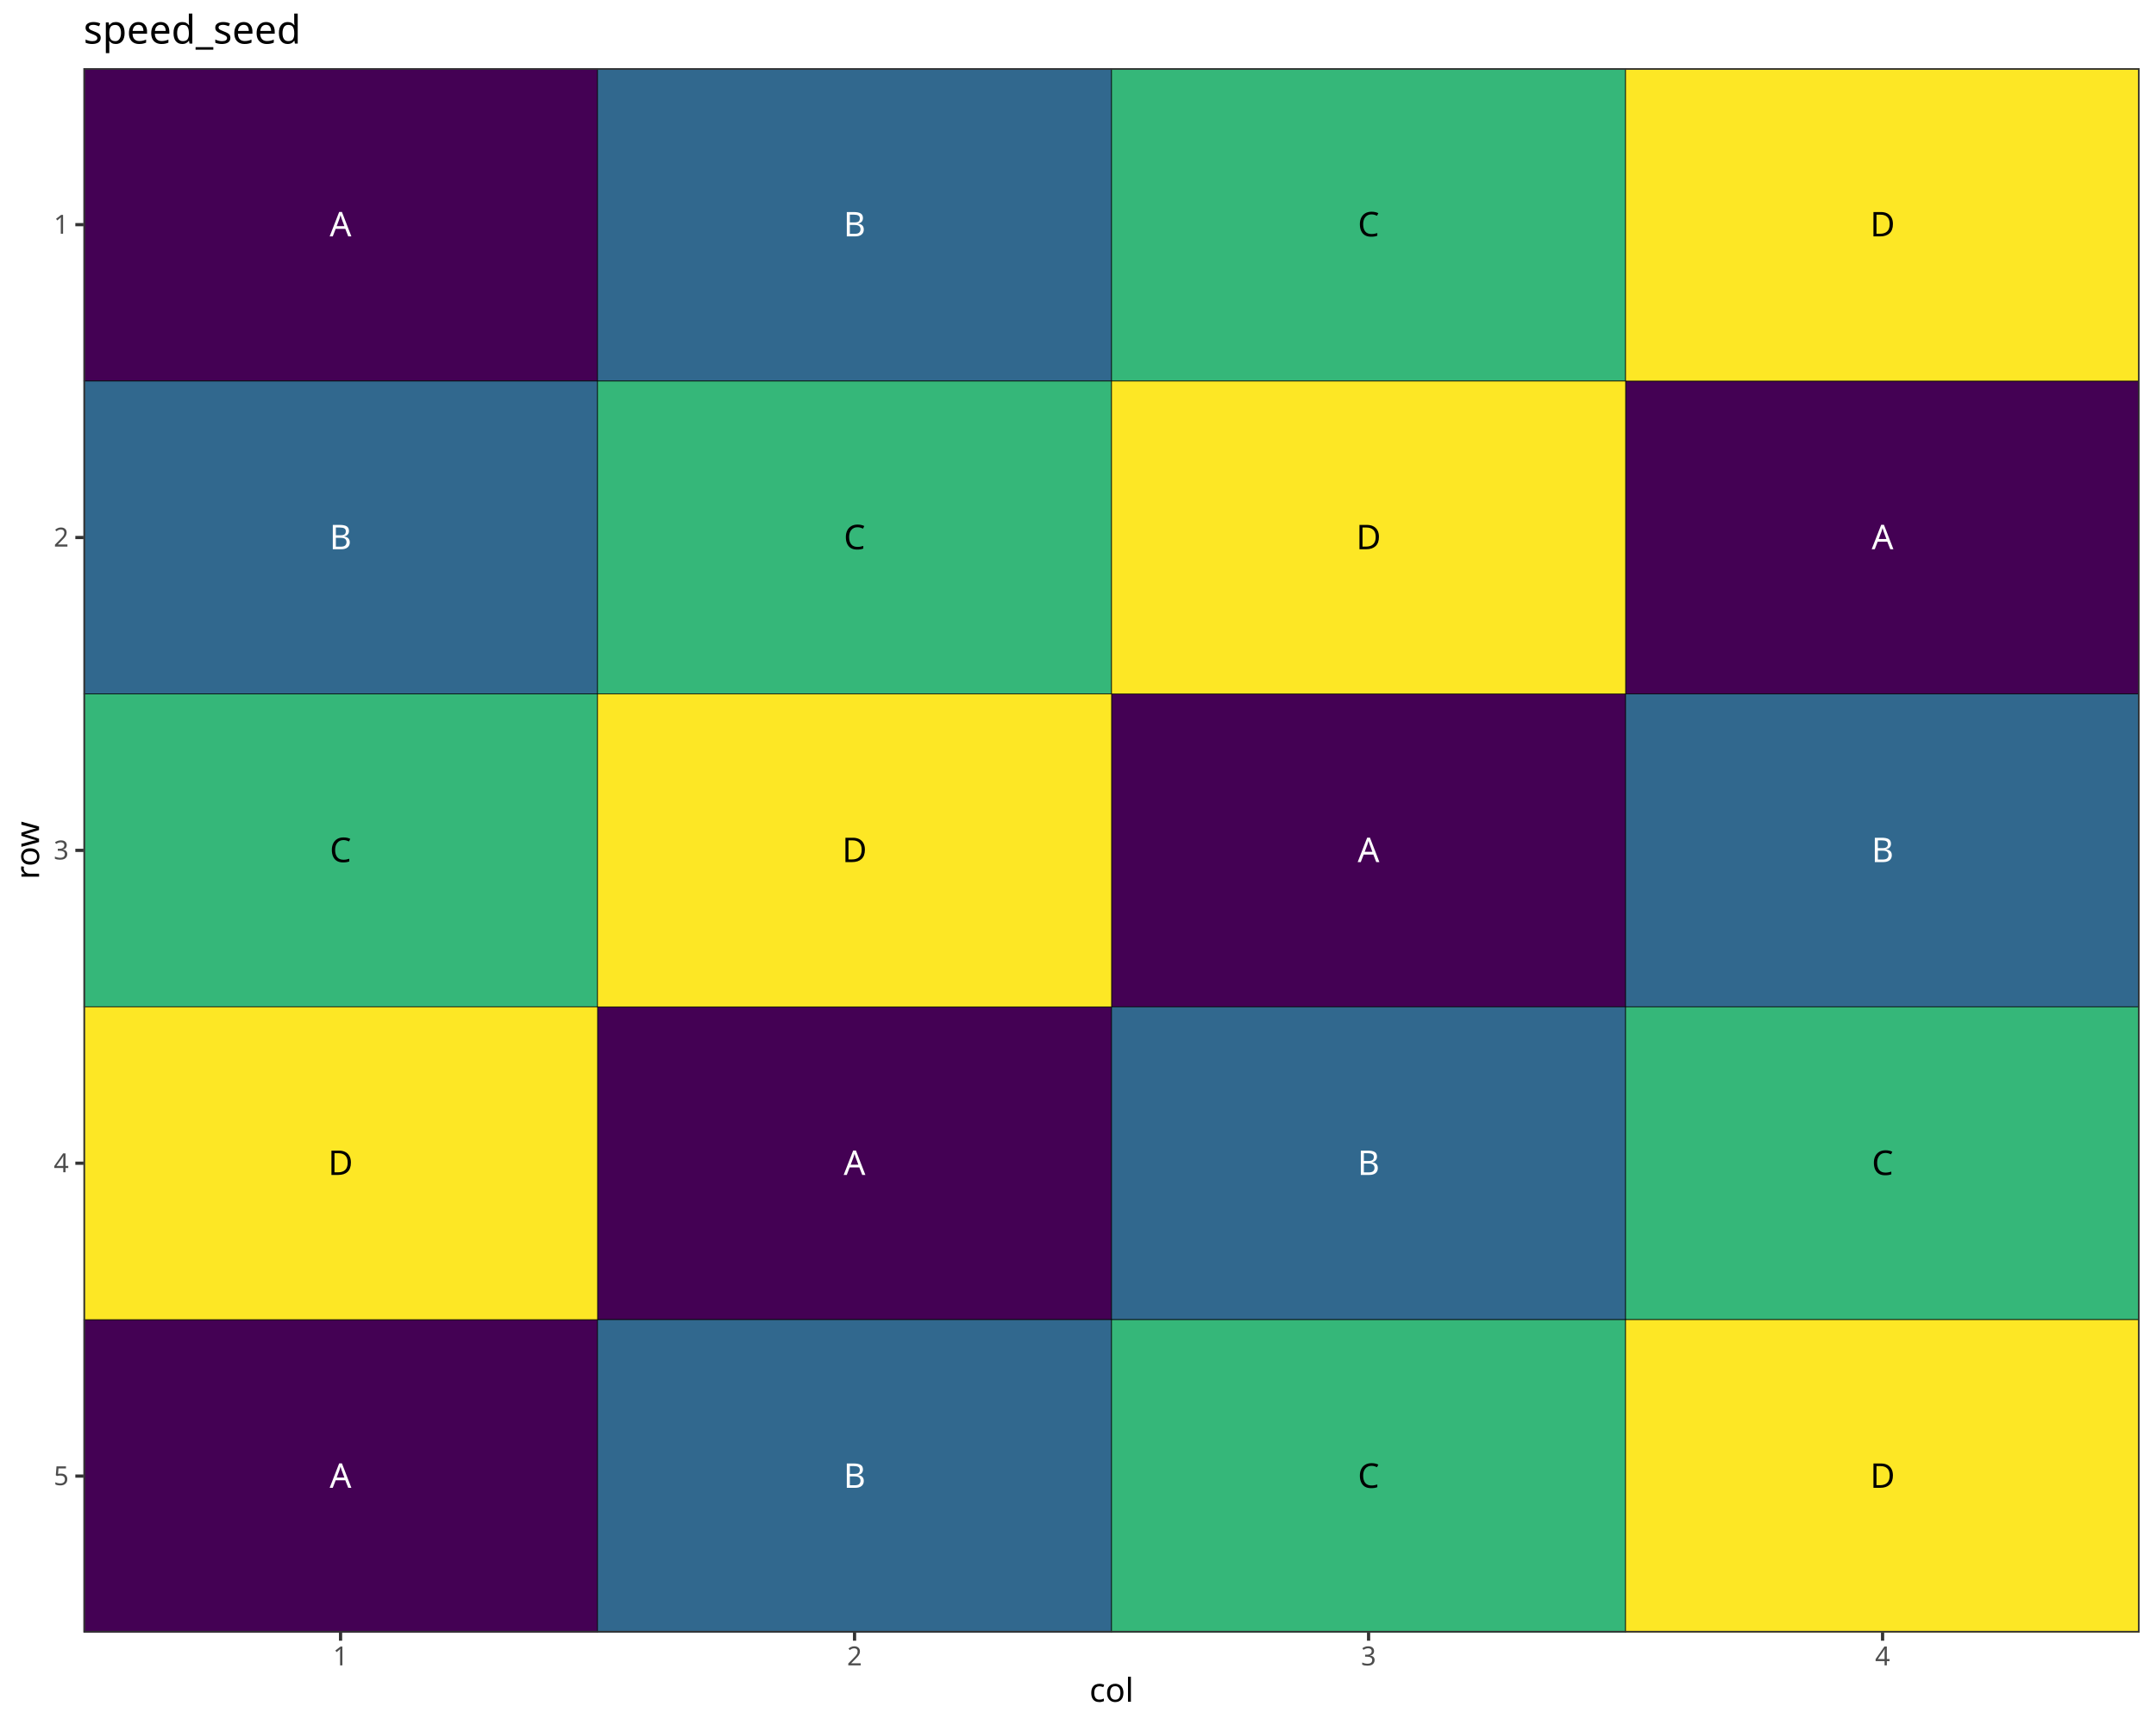
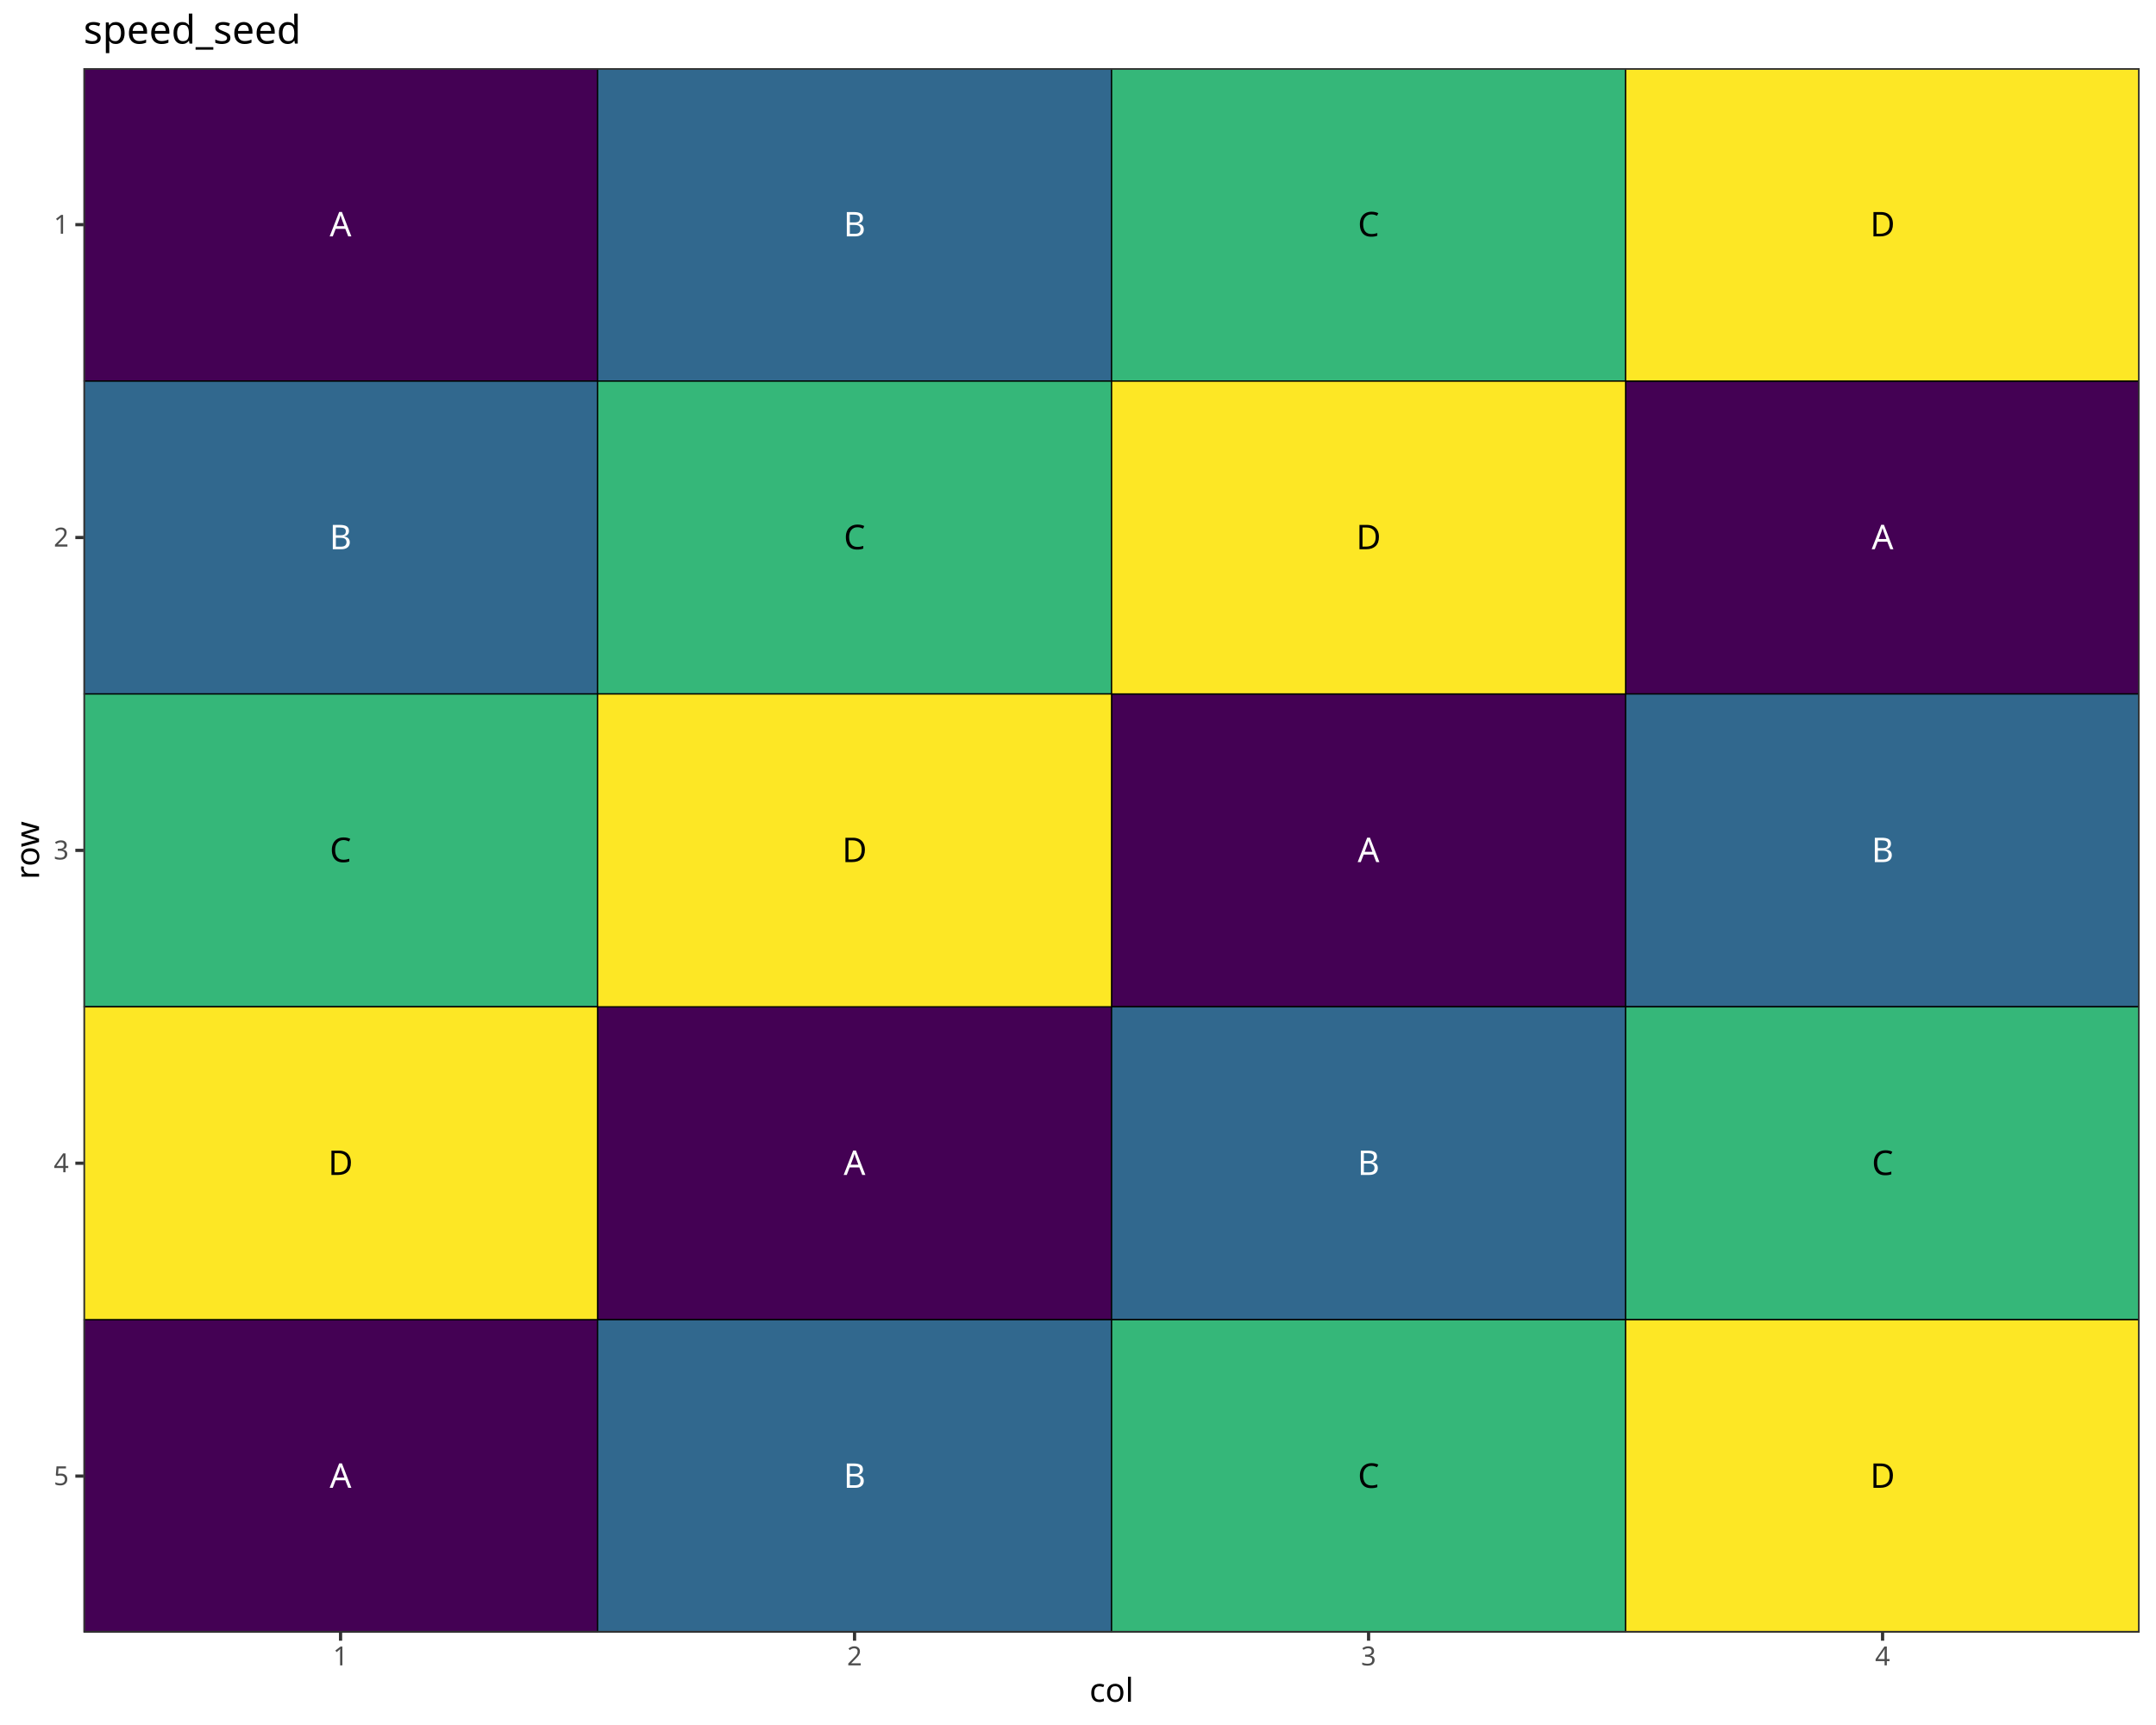
<svg xmlns="http://www.w3.org/2000/svg" class="svglite" data-engine-version="2.0" width="720.00pt" height="576.00pt" viewBox="0 0 720.00 576.00">
  <defs>
    <style type="text/css">
    .svglite line, .svglite polyline, .svglite polygon, .svglite path, .svglite rect, .svglite circle {
      fill: none;
      stroke: #000000;
      stroke-linecap: round;
      stroke-linejoin: round;
      stroke-miterlimit: 10.00;
    }
  </style>
  </defs>
  <rect width="100%" height="100%" style="stroke: none; fill: #FFFFFF;" />
  <defs>
    <clipPath id="cpMC4wMHw3MjAuMDB8MC4wMHw1NzYuMDA=">
      <rect x="0.00" y="0.00" width="720.00" height="576.00" />
    </clipPath>
  </defs>
  <g clip-path="url(#cpMC4wMHw3MjAuMDB8MC4wMHw1NzYuMDA=)">
    <rect x="0.00" y="0.00" width="720.00" height="576.00" style="stroke-width: 1.07; stroke: #FFFFFF; fill: #FFFFFF;" />
  </g>
  <defs>
    <clipPath id="cpMjcuOTB8NzE0LjUyfDIyLjc4fDU0NS4xMQ==">
      <rect x="27.90" y="22.78" width="686.62" height="522.33" />
    </clipPath>
  </defs>
  <g clip-path="url(#cpMjcuOTB8NzE0LjUyfDIyLjc4fDU0NS4xMQ==)">
    <rect x="27.90" y="22.78" width="686.62" height="522.33" style="stroke-width: 1.07; stroke: none; fill: #FFFFFF;" />
    <polyline points="27.90,22.78 714.52,22.78 " style="stroke-width: 0.53; stroke: #EBEBEB; stroke-linecap: butt;" />
    <polyline points="27.90,127.25 714.52,127.25 " style="stroke-width: 0.53; stroke: #EBEBEB; stroke-linecap: butt;" />
    <polyline points="27.90,231.72 714.52,231.72 " style="stroke-width: 0.53; stroke: #EBEBEB; stroke-linecap: butt;" />
    <polyline points="27.90,336.18 714.52,336.18 " style="stroke-width: 0.53; stroke: #EBEBEB; stroke-linecap: butt;" />
    <polyline points="27.90,440.65 714.52,440.65 " style="stroke-width: 0.53; stroke: #EBEBEB; stroke-linecap: butt;" />
    <polyline points="27.90,545.11 714.52,545.11 " style="stroke-width: 0.53; stroke: #EBEBEB; stroke-linecap: butt;" />
    <polyline points="27.90,545.11 27.90,22.78 " style="stroke-width: 0.53; stroke: #EBEBEB; stroke-linecap: butt;" />
    <polyline points="199.55,545.11 199.55,22.78 " style="stroke-width: 0.53; stroke: #EBEBEB; stroke-linecap: butt;" />
    <polyline points="371.21,545.11 371.21,22.78 " style="stroke-width: 0.53; stroke: #EBEBEB; stroke-linecap: butt;" />
    <polyline points="542.87,545.11 542.87,22.78 " style="stroke-width: 0.53; stroke: #EBEBEB; stroke-linecap: butt;" />
    <polyline points="714.52,545.11 714.52,22.78 " style="stroke-width: 0.53; stroke: #EBEBEB; stroke-linecap: butt;" />
    <polyline points="27.90,75.02 714.52,75.02 " style="stroke-width: 1.07; stroke: #EBEBEB; stroke-linecap: butt;" />
    <polyline points="27.90,179.48 714.52,179.48 " style="stroke-width: 1.07; stroke: #EBEBEB; stroke-linecap: butt;" />
    <polyline points="27.90,283.95 714.52,283.95 " style="stroke-width: 1.07; stroke: #EBEBEB; stroke-linecap: butt;" />
    <polyline points="27.90,388.41 714.52,388.41 " style="stroke-width: 1.07; stroke: #EBEBEB; stroke-linecap: butt;" />
    <polyline points="27.90,492.88 714.52,492.88 " style="stroke-width: 1.07; stroke: #EBEBEB; stroke-linecap: butt;" />
    <polyline points="113.73,545.11 113.73,22.78 " style="stroke-width: 1.07; stroke: #EBEBEB; stroke-linecap: butt;" />
    <polyline points="285.38,545.11 285.38,22.78 " style="stroke-width: 1.07; stroke: #EBEBEB; stroke-linecap: butt;" />
    <polyline points="457.04,545.11 457.04,22.78 " style="stroke-width: 1.07; stroke: #EBEBEB; stroke-linecap: butt;" />
    <polyline points="628.69,545.11 628.69,22.78 " style="stroke-width: 1.07; stroke: #EBEBEB; stroke-linecap: butt;" />
-     <rect x="27.90" y="22.78" width="171.66" height="104.47" style="stroke-width: 0.21; stroke-linecap: butt; stroke-linejoin: miter; fill: #440154;" />
-     <rect x="199.55" y="336.18" width="171.66" height="104.47" style="stroke-width: 0.21; stroke-linecap: butt; stroke-linejoin: miter; fill: #440154;" />
-     <rect x="371.21" y="231.72" width="171.66" height="104.47" style="stroke-width: 0.21; stroke-linecap: butt; stroke-linejoin: miter; fill: #440154;" />
-     <rect x="542.87" y="127.25" width="171.66" height="104.47" style="stroke-width: 0.21; stroke-linecap: butt; stroke-linejoin: miter; fill: #440154;" />
-     <rect x="27.90" y="440.65" width="171.66" height="104.47" style="stroke-width: 0.21; stroke-linecap: butt; stroke-linejoin: miter; fill: #440154;" />
-     <rect x="199.55" y="22.78" width="171.66" height="104.47" style="stroke-width: 0.21; stroke-linecap: butt; stroke-linejoin: miter; fill: #31688E;" />
-     <rect x="371.21" y="336.18" width="171.66" height="104.47" style="stroke-width: 0.21; stroke-linecap: butt; stroke-linejoin: miter; fill: #31688E;" />
-     <rect x="542.87" y="231.72" width="171.66" height="104.47" style="stroke-width: 0.21; stroke-linecap: butt; stroke-linejoin: miter; fill: #31688E;" />
-     <rect x="27.90" y="127.25" width="171.66" height="104.47" style="stroke-width: 0.21; stroke-linecap: butt; stroke-linejoin: miter; fill: #31688E;" />
-     <rect x="199.55" y="440.65" width="171.66" height="104.47" style="stroke-width: 0.21; stroke-linecap: butt; stroke-linejoin: miter; fill: #31688E;" />
-     <rect x="371.21" y="22.78" width="171.66" height="104.47" style="stroke-width: 0.21; stroke-linecap: butt; stroke-linejoin: miter; fill: #35B779;" />
-     <rect x="542.87" y="336.18" width="171.66" height="104.47" style="stroke-width: 0.21; stroke-linecap: butt; stroke-linejoin: miter; fill: #35B779;" />
-     <rect x="27.90" y="231.72" width="171.66" height="104.47" style="stroke-width: 0.21; stroke-linecap: butt; stroke-linejoin: miter; fill: #35B779;" />
-     <rect x="199.55" y="127.25" width="171.66" height="104.47" style="stroke-width: 0.21; stroke-linecap: butt; stroke-linejoin: miter; fill: #35B779;" />
-     <rect x="371.21" y="440.65" width="171.66" height="104.47" style="stroke-width: 0.21; stroke-linecap: butt; stroke-linejoin: miter; fill: #35B779;" />
-     <rect x="542.87" y="22.78" width="171.66" height="104.47" style="stroke-width: 0.21; stroke-linecap: butt; stroke-linejoin: miter; fill: #FDE725;" />
-     <rect x="27.90" y="336.18" width="171.66" height="104.47" style="stroke-width: 0.21; stroke-linecap: butt; stroke-linejoin: miter; fill: #FDE725;" />
-     <rect x="199.55" y="231.72" width="171.66" height="104.47" style="stroke-width: 0.21; stroke-linecap: butt; stroke-linejoin: miter; fill: #FDE725;" />
-     <rect x="371.21" y="127.25" width="171.66" height="104.47" style="stroke-width: 0.21; stroke-linecap: butt; stroke-linejoin: miter; fill: #FDE725;" />
-     <rect x="542.87" y="440.65" width="171.66" height="104.47" style="stroke-width: 0.21; stroke-linecap: butt; stroke-linejoin: miter; fill: #FDE725;" />
+     <rect x="27.90" y="22.78" width="171.66" height="104.47" style="stroke-width: 0.43; stroke-linecap: butt; stroke-linejoin: miter; fill: #440154;" />
+     <rect x="199.55" y="336.18" width="171.66" height="104.47" style="stroke-width: 0.43; stroke-linecap: butt; stroke-linejoin: miter; fill: #440154;" />
+     <rect x="371.21" y="231.72" width="171.66" height="104.47" style="stroke-width: 0.43; stroke-linecap: butt; stroke-linejoin: miter; fill: #440154;" />
+     <rect x="542.87" y="127.25" width="171.66" height="104.47" style="stroke-width: 0.43; stroke-linecap: butt; stroke-linejoin: miter; fill: #440154;" />
+     <rect x="27.90" y="440.65" width="171.66" height="104.47" style="stroke-width: 0.43; stroke-linecap: butt; stroke-linejoin: miter; fill: #440154;" />
+     <rect x="199.55" y="22.78" width="171.66" height="104.47" style="stroke-width: 0.43; stroke-linecap: butt; stroke-linejoin: miter; fill: #31688E;" />
+     <rect x="371.21" y="336.18" width="171.66" height="104.47" style="stroke-width: 0.43; stroke-linecap: butt; stroke-linejoin: miter; fill: #31688E;" />
+     <rect x="542.87" y="231.72" width="171.66" height="104.47" style="stroke-width: 0.43; stroke-linecap: butt; stroke-linejoin: miter; fill: #31688E;" />
+     <rect x="27.90" y="127.25" width="171.66" height="104.47" style="stroke-width: 0.43; stroke-linecap: butt; stroke-linejoin: miter; fill: #31688E;" />
+     <rect x="199.55" y="440.65" width="171.66" height="104.47" style="stroke-width: 0.43; stroke-linecap: butt; stroke-linejoin: miter; fill: #31688E;" />
+     <rect x="371.21" y="22.78" width="171.66" height="104.47" style="stroke-width: 0.43; stroke-linecap: butt; stroke-linejoin: miter; fill: #35B779;" />
+     <rect x="542.87" y="336.18" width="171.66" height="104.47" style="stroke-width: 0.43; stroke-linecap: butt; stroke-linejoin: miter; fill: #35B779;" />
+     <rect x="27.90" y="231.72" width="171.66" height="104.47" style="stroke-width: 0.43; stroke-linecap: butt; stroke-linejoin: miter; fill: #35B779;" />
+     <rect x="199.55" y="127.25" width="171.66" height="104.47" style="stroke-width: 0.43; stroke-linecap: butt; stroke-linejoin: miter; fill: #35B779;" />
+     <rect x="371.21" y="440.65" width="171.66" height="104.47" style="stroke-width: 0.43; stroke-linecap: butt; stroke-linejoin: miter; fill: #35B779;" />
+     <rect x="542.87" y="22.78" width="171.66" height="104.47" style="stroke-width: 0.43; stroke-linecap: butt; stroke-linejoin: miter; fill: #FDE725;" />
+     <rect x="27.90" y="336.18" width="171.66" height="104.47" style="stroke-width: 0.43; stroke-linecap: butt; stroke-linejoin: miter; fill: #FDE725;" />
+     <rect x="199.55" y="231.72" width="171.66" height="104.47" style="stroke-width: 0.43; stroke-linecap: butt; stroke-linejoin: miter; fill: #FDE725;" />
+     <rect x="371.21" y="127.25" width="171.66" height="104.47" style="stroke-width: 0.43; stroke-linecap: butt; stroke-linejoin: miter; fill: #FDE725;" />
+     <rect x="542.87" y="440.65" width="171.66" height="104.47" style="stroke-width: 0.43; stroke-linecap: butt; stroke-linejoin: miter; fill: #FDE725;" />
    <text x="113.73" y="78.93" text-anchor="middle" style="font-size: 11.38px; fill: #FFFFFF; font-family: sans;" textLength="7.59px" lengthAdjust="spacingAndGlyphs">A</text>
    <text x="285.38" y="392.33" text-anchor="middle" style="font-size: 11.38px; fill: #FFFFFF; font-family: sans;" textLength="7.59px" lengthAdjust="spacingAndGlyphs">A</text>
    <text x="457.04" y="287.86" text-anchor="middle" style="font-size: 11.38px; fill: #FFFFFF; font-family: sans;" textLength="7.59px" lengthAdjust="spacingAndGlyphs">A</text>
    <text x="628.69" y="183.40" text-anchor="middle" style="font-size: 11.38px; fill: #FFFFFF; font-family: sans;" textLength="7.59px" lengthAdjust="spacingAndGlyphs">A</text>
    <text x="113.73" y="496.80" text-anchor="middle" style="font-size: 11.38px; fill: #FFFFFF; font-family: sans;" textLength="7.59px" lengthAdjust="spacingAndGlyphs">A</text>
    <text x="285.38" y="78.93" text-anchor="middle" style="font-size: 11.38px; fill: #FFFFFF; font-family: sans;" textLength="7.59px" lengthAdjust="spacingAndGlyphs">B</text>
    <text x="457.04" y="392.33" text-anchor="middle" style="font-size: 11.38px; fill: #FFFFFF; font-family: sans;" textLength="7.59px" lengthAdjust="spacingAndGlyphs">B</text>
    <text x="628.69" y="287.86" text-anchor="middle" style="font-size: 11.38px; fill: #FFFFFF; font-family: sans;" textLength="7.59px" lengthAdjust="spacingAndGlyphs">B</text>
    <text x="113.73" y="183.40" text-anchor="middle" style="font-size: 11.38px; fill: #FFFFFF; font-family: sans;" textLength="7.59px" lengthAdjust="spacingAndGlyphs">B</text>
    <text x="285.38" y="496.80" text-anchor="middle" style="font-size: 11.38px; fill: #FFFFFF; font-family: sans;" textLength="7.59px" lengthAdjust="spacingAndGlyphs">B</text>
    <text x="457.04" y="78.93" text-anchor="middle" style="font-size: 11.38px; font-family: sans;" textLength="8.22px" lengthAdjust="spacingAndGlyphs">C</text>
    <text x="628.69" y="392.33" text-anchor="middle" style="font-size: 11.38px; font-family: sans;" textLength="8.22px" lengthAdjust="spacingAndGlyphs">C</text>
    <text x="113.73" y="287.86" text-anchor="middle" style="font-size: 11.38px; font-family: sans;" textLength="8.22px" lengthAdjust="spacingAndGlyphs">C</text>
    <text x="285.38" y="183.40" text-anchor="middle" style="font-size: 11.38px; font-family: sans;" textLength="8.22px" lengthAdjust="spacingAndGlyphs">C</text>
    <text x="457.04" y="496.80" text-anchor="middle" style="font-size: 11.38px; font-family: sans;" textLength="8.22px" lengthAdjust="spacingAndGlyphs">C</text>
    <text x="628.69" y="78.93" text-anchor="middle" style="font-size: 11.38px; font-family: sans;" textLength="8.22px" lengthAdjust="spacingAndGlyphs">D</text>
    <text x="113.73" y="392.33" text-anchor="middle" style="font-size: 11.38px; font-family: sans;" textLength="8.22px" lengthAdjust="spacingAndGlyphs">D</text>
    <text x="285.38" y="287.86" text-anchor="middle" style="font-size: 11.38px; font-family: sans;" textLength="8.22px" lengthAdjust="spacingAndGlyphs">D</text>
    <text x="457.04" y="183.40" text-anchor="middle" style="font-size: 11.38px; font-family: sans;" textLength="8.22px" lengthAdjust="spacingAndGlyphs">D</text>
    <text x="628.69" y="496.80" text-anchor="middle" style="font-size: 11.38px; font-family: sans;" textLength="8.22px" lengthAdjust="spacingAndGlyphs">D</text>
    <rect x="27.90" y="22.78" width="686.62" height="522.33" style="stroke-width: 1.07; stroke: #333333;" />
  </g>
  <g clip-path="url(#cpMC4wMHw3MjAuMDB8MC4wMHw1NzYuMDA=)">
    <text x="22.97" y="78.04" text-anchor="end" style="font-size: 8.80px; fill: #4D4D4D; font-family: sans;" textLength="4.89px" lengthAdjust="spacingAndGlyphs">1</text>
    <text x="22.97" y="182.51" text-anchor="end" style="font-size: 8.80px; fill: #4D4D4D; font-family: sans;" textLength="4.89px" lengthAdjust="spacingAndGlyphs">2</text>
    <text x="22.97" y="286.98" text-anchor="end" style="font-size: 8.80px; fill: #4D4D4D; font-family: sans;" textLength="4.89px" lengthAdjust="spacingAndGlyphs">3</text>
    <text x="22.97" y="391.44" text-anchor="end" style="font-size: 8.80px; fill: #4D4D4D; font-family: sans;" textLength="4.89px" lengthAdjust="spacingAndGlyphs">4</text>
    <text x="22.97" y="495.91" text-anchor="end" style="font-size: 8.80px; fill: #4D4D4D; font-family: sans;" textLength="4.89px" lengthAdjust="spacingAndGlyphs">5</text>
    <polyline points="25.16,75.02 27.90,75.02 " style="stroke-width: 1.07; stroke: #333333; stroke-linecap: butt;" />
    <polyline points="25.16,179.48 27.90,179.48 " style="stroke-width: 1.07; stroke: #333333; stroke-linecap: butt;" />
    <polyline points="25.16,283.95 27.90,283.95 " style="stroke-width: 1.07; stroke: #333333; stroke-linecap: butt;" />
    <polyline points="25.16,388.41 27.90,388.41 " style="stroke-width: 1.07; stroke: #333333; stroke-linecap: butt;" />
    <polyline points="25.16,492.88 27.90,492.88 " style="stroke-width: 1.07; stroke: #333333; stroke-linecap: butt;" />
    <polyline points="113.73,547.85 113.73,545.11 " style="stroke-width: 1.07; stroke: #333333; stroke-linecap: butt;" />
    <polyline points="285.38,547.85 285.38,545.11 " style="stroke-width: 1.07; stroke: #333333; stroke-linecap: butt;" />
    <polyline points="457.04,547.85 457.04,545.11 " style="stroke-width: 1.07; stroke: #333333; stroke-linecap: butt;" />
    <polyline points="628.69,547.85 628.69,545.11 " style="stroke-width: 1.07; stroke: #333333; stroke-linecap: butt;" />
    <text x="113.73" y="556.10" text-anchor="middle" style="font-size: 8.80px; fill: #4D4D4D; font-family: sans;" textLength="4.89px" lengthAdjust="spacingAndGlyphs">1</text>
    <text x="285.38" y="556.10" text-anchor="middle" style="font-size: 8.80px; fill: #4D4D4D; font-family: sans;" textLength="4.89px" lengthAdjust="spacingAndGlyphs">2</text>
    <text x="457.04" y="556.10" text-anchor="middle" style="font-size: 8.80px; fill: #4D4D4D; font-family: sans;" textLength="4.89px" lengthAdjust="spacingAndGlyphs">3</text>
    <text x="628.69" y="556.10" text-anchor="middle" style="font-size: 8.80px; fill: #4D4D4D; font-family: sans;" textLength="4.89px" lengthAdjust="spacingAndGlyphs">4</text>
    <text x="371.21" y="568.24" text-anchor="middle" style="font-size: 11.00px; font-family: sans;" textLength="14.06px" lengthAdjust="spacingAndGlyphs">col</text>
    <text transform="translate(13.05,283.95) rotate(-90)" text-anchor="middle" style="font-size: 11.00px; font-family: sans;" textLength="17.73px" lengthAdjust="spacingAndGlyphs">row</text>
    <text x="27.90" y="14.56" style="font-size: 13.20px; font-family: sans;" textLength="71.95px" lengthAdjust="spacingAndGlyphs">speed_seed</text>
  </g>
</svg>
